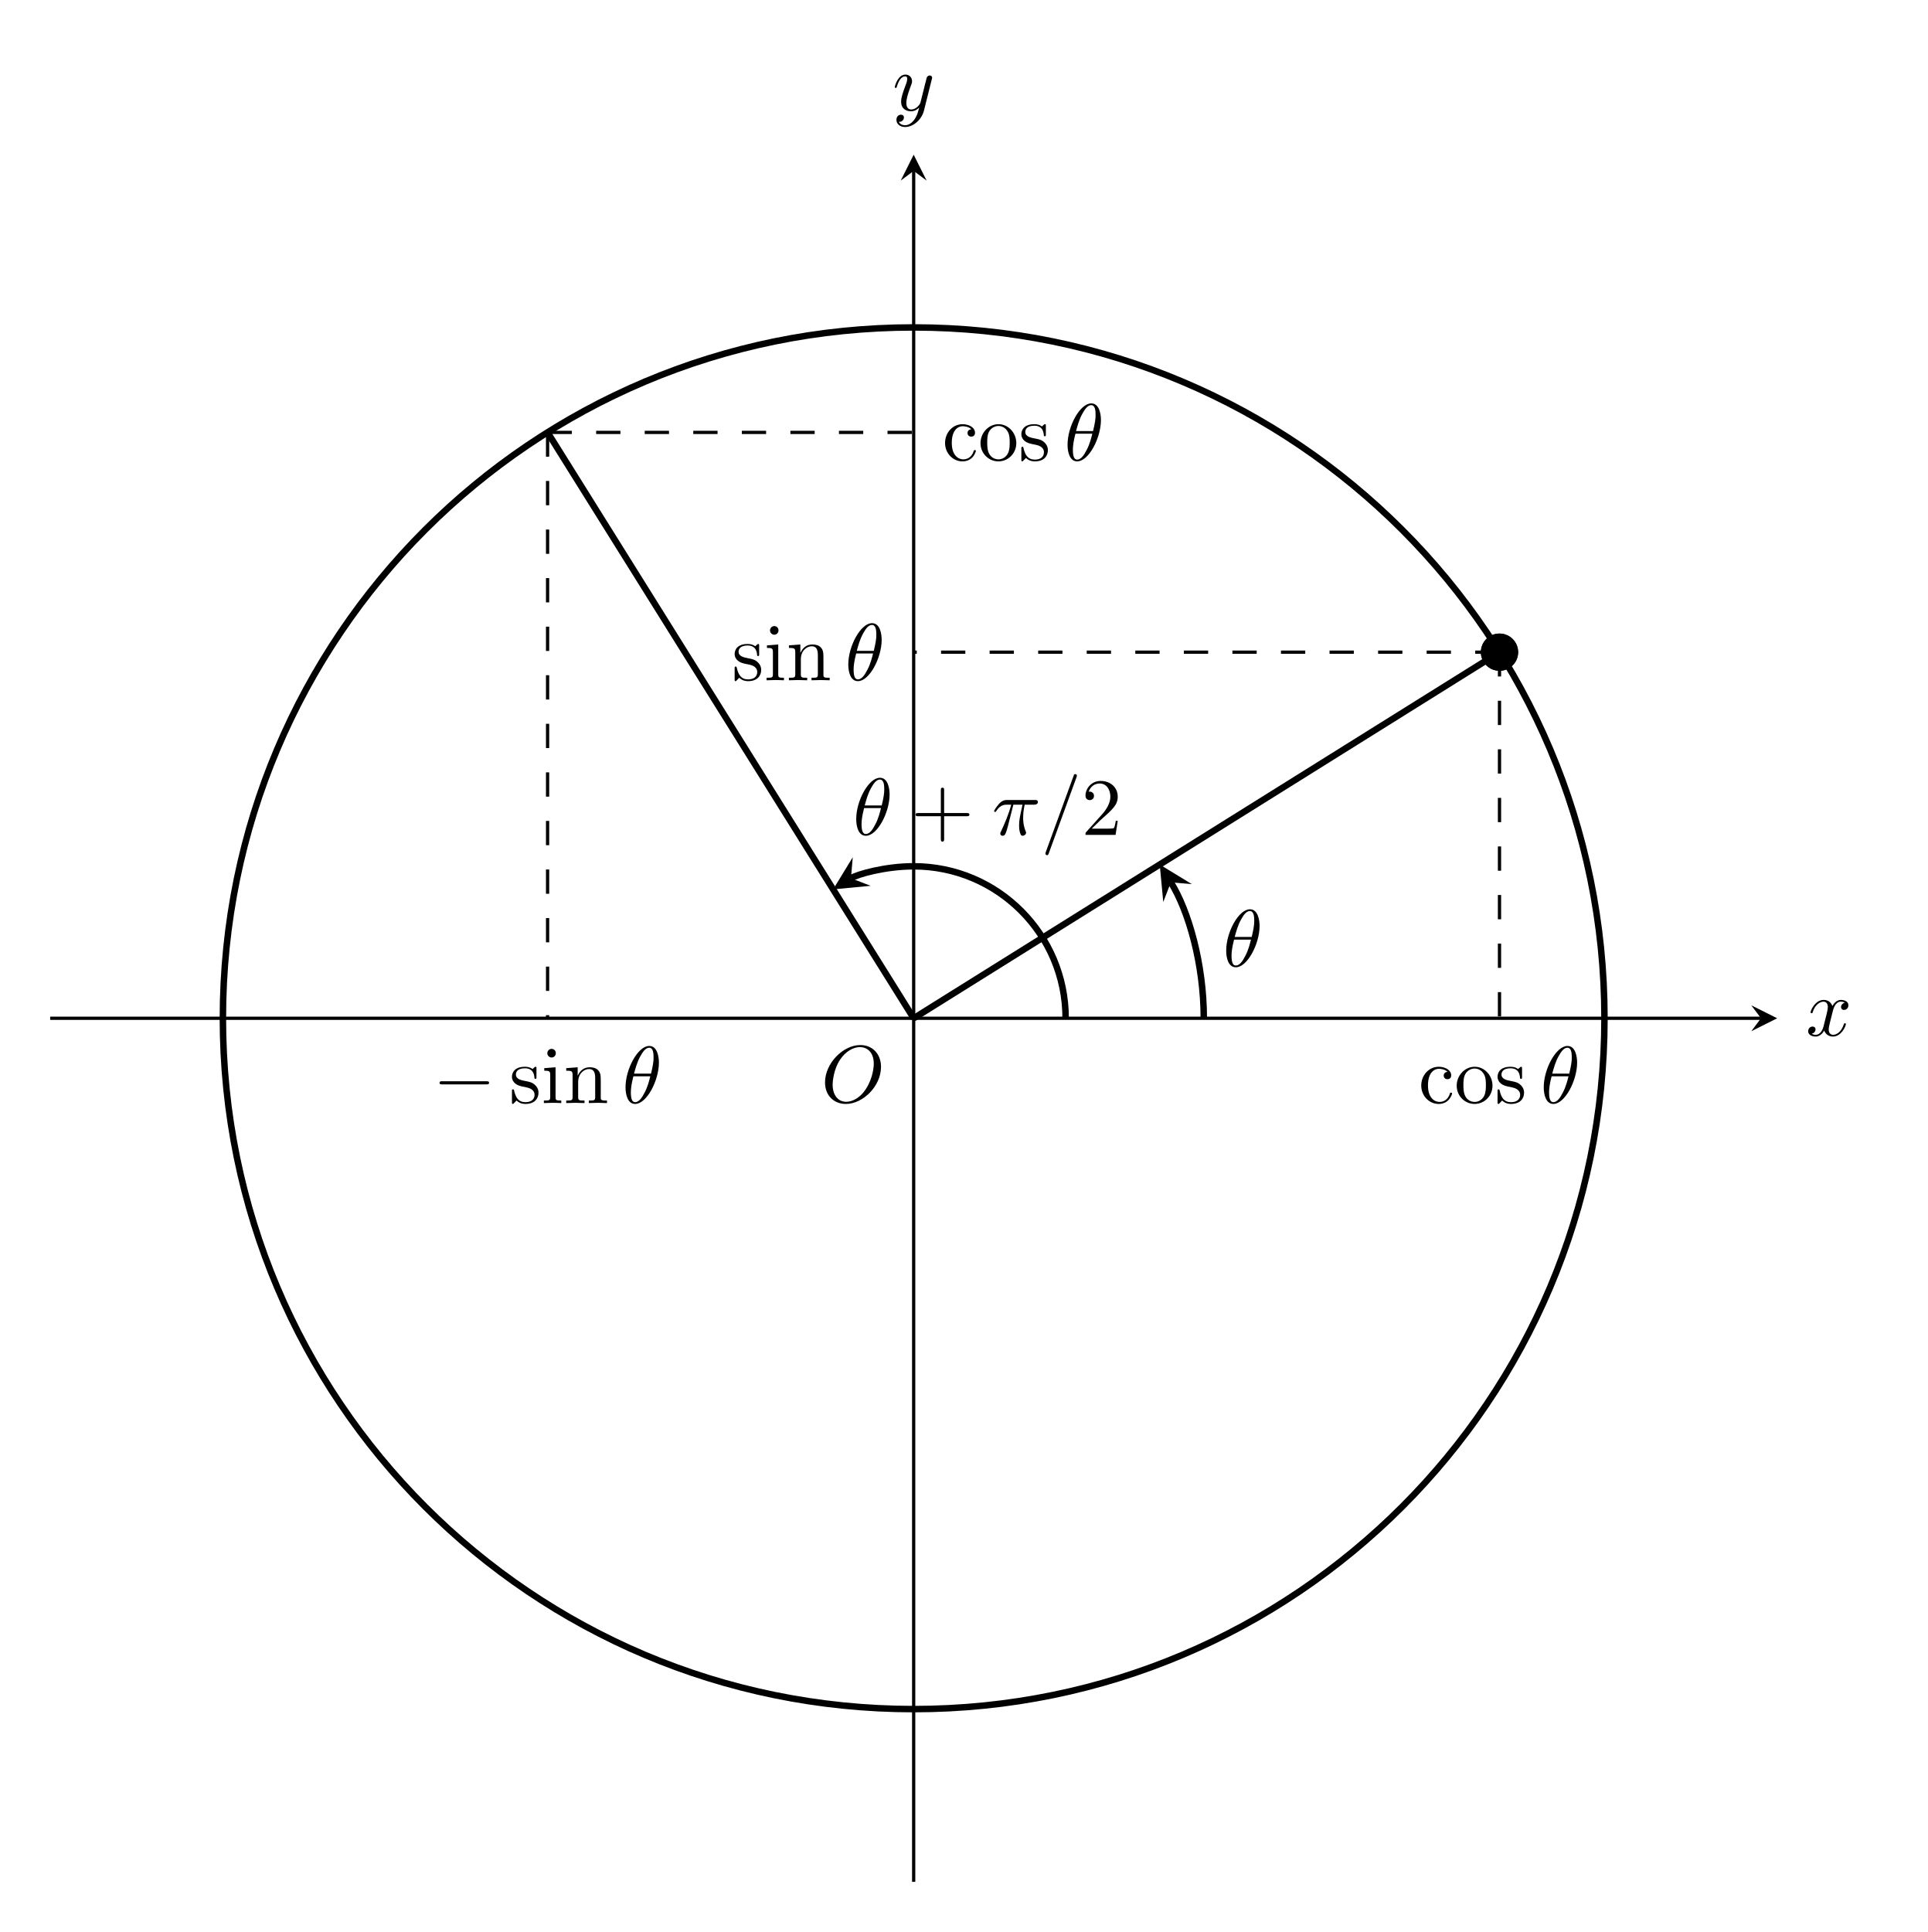
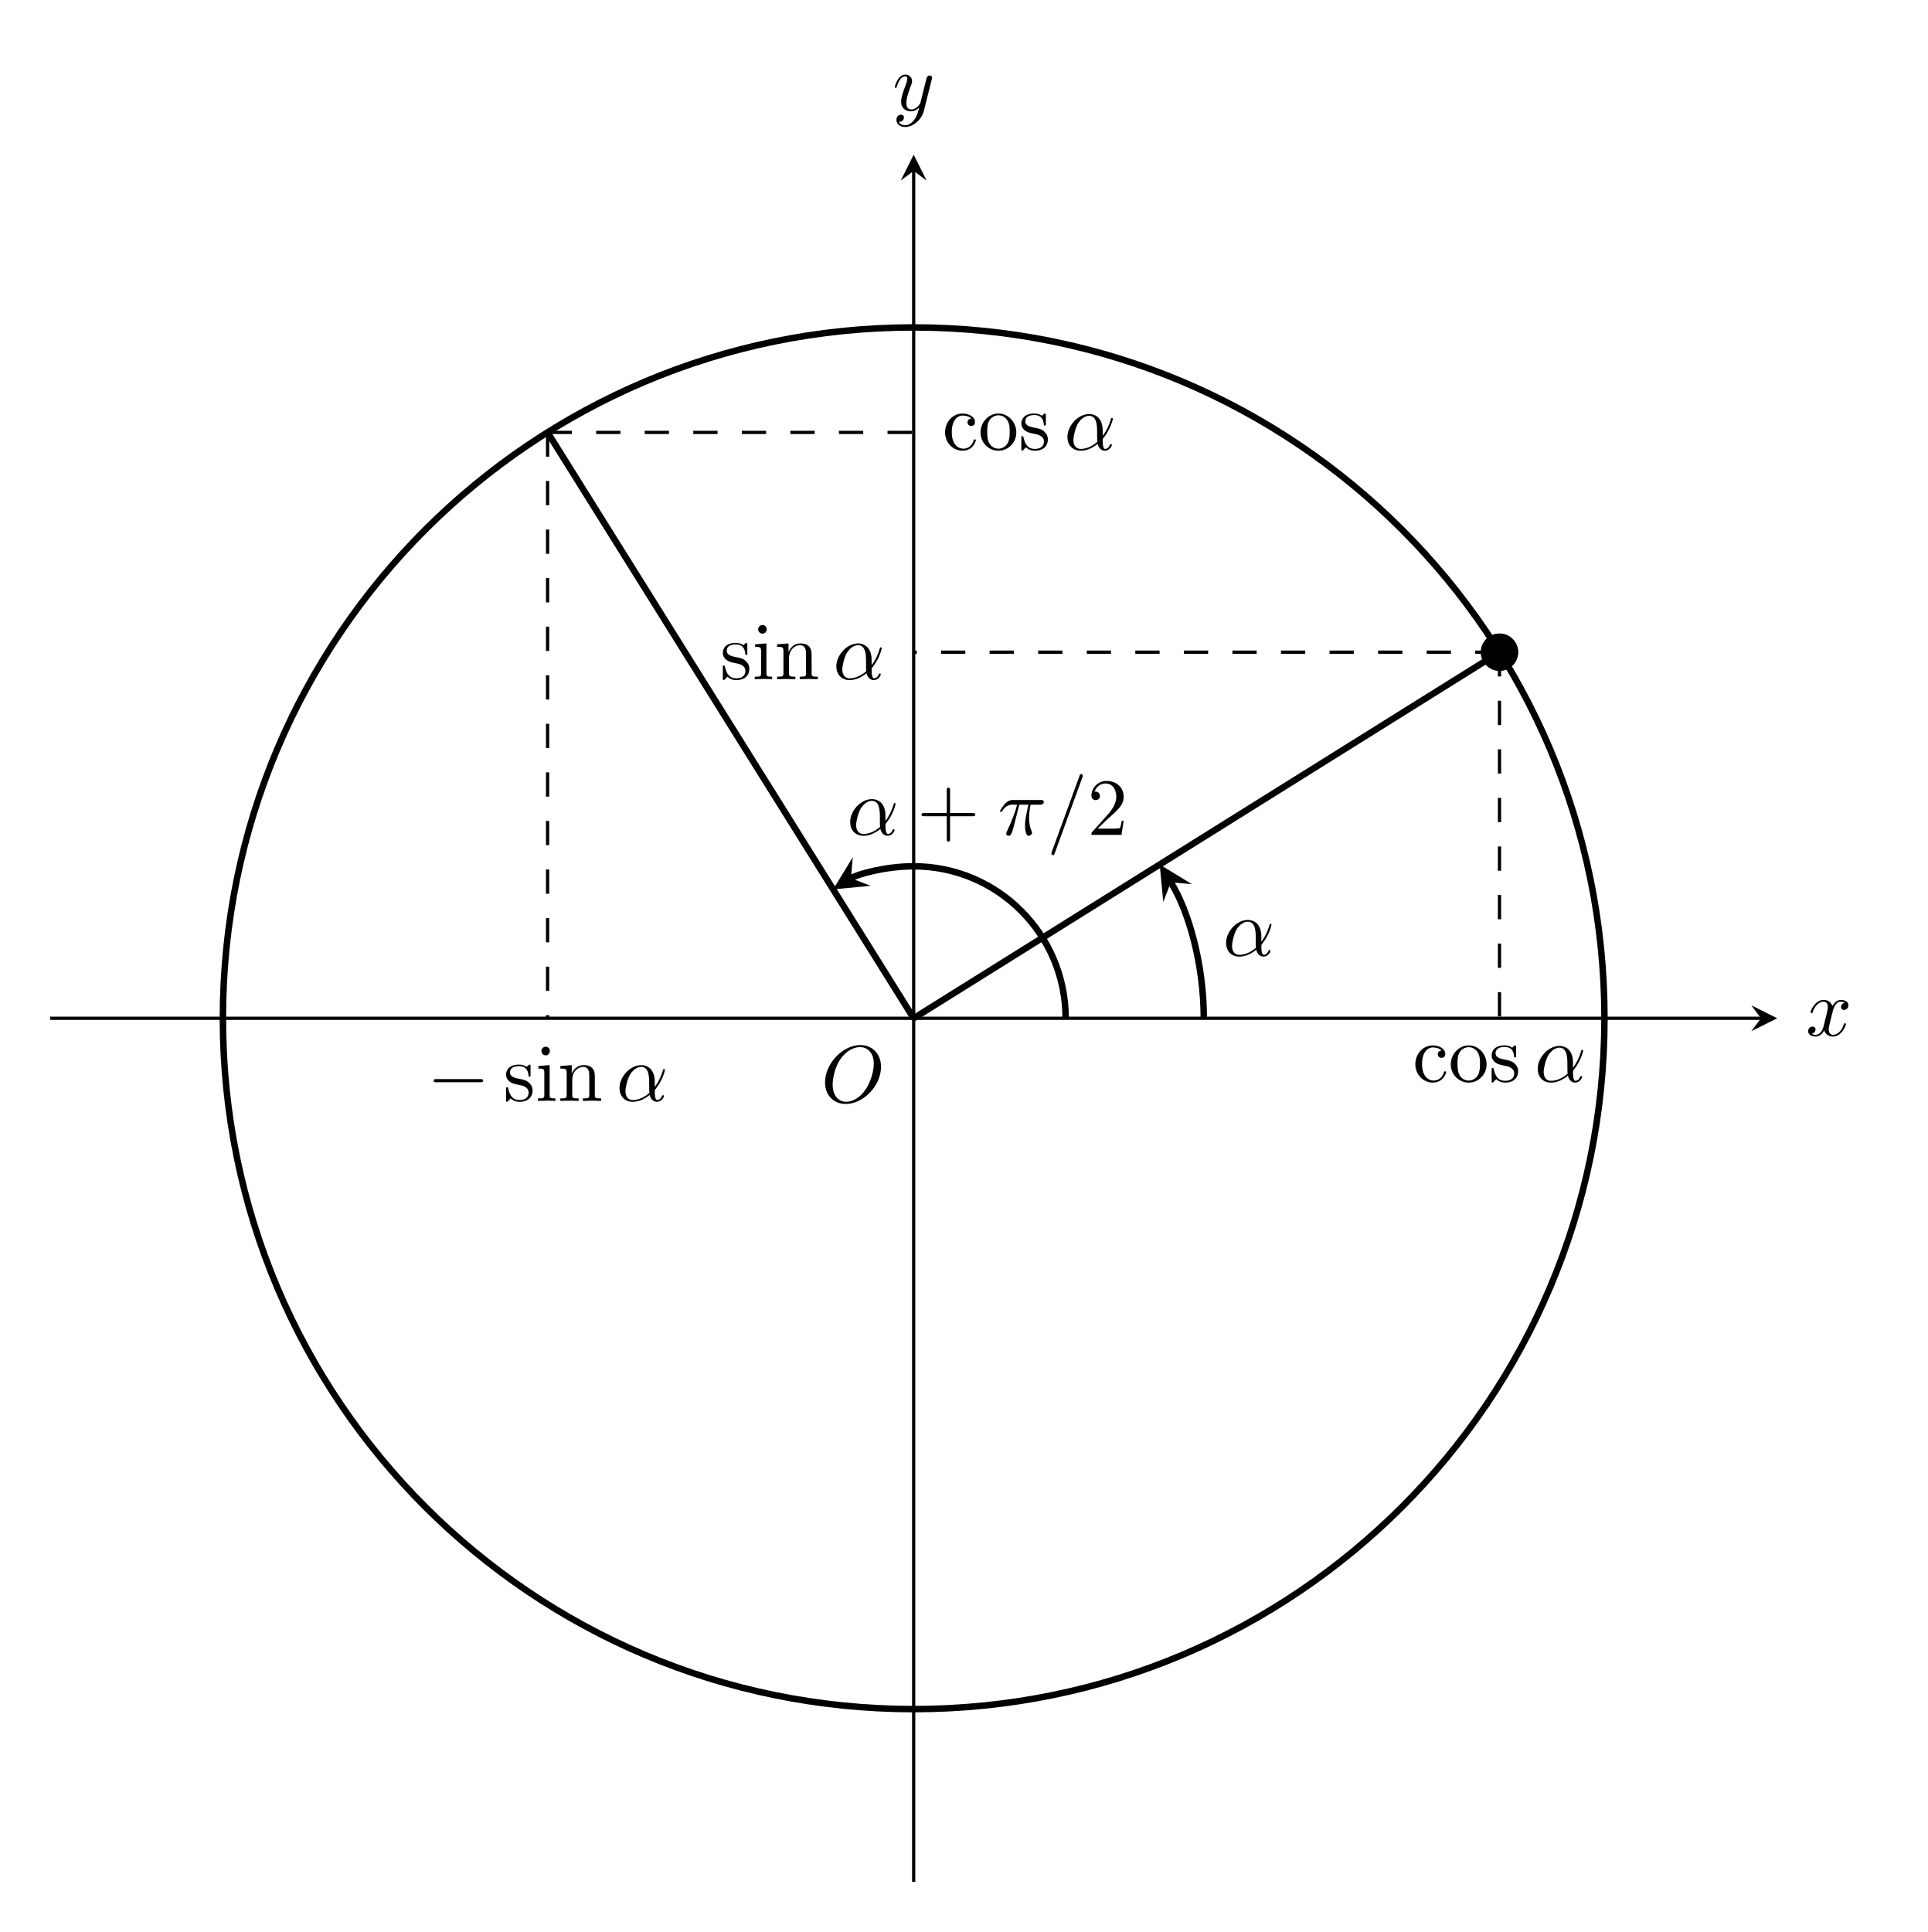
<svg xmlns="http://www.w3.org/2000/svg" xmlns:xlink="http://www.w3.org/1999/xlink" width="237.287pt" height="237.82pt" viewBox="0 0 237.287 237.82">
  <defs>
    <g>
      <g id="glyph-0-0">
        <path d="M 7.375 -4.344 C 7.375 -5.953 6.312 -7.031 4.828 -7.031 C 2.688 -7.031 0.484 -4.766 0.484 -2.438 C 0.484 -0.781 1.609 0.219 3.047 0.219 C 5.156 0.219 7.375 -1.969 7.375 -4.344 Z M 3.094 -0.047 C 2.109 -0.047 1.422 -0.844 1.422 -2.156 C 1.422 -2.609 1.562 -4.062 2.328 -5.219 C 3.016 -6.266 3.984 -6.781 4.781 -6.781 C 5.594 -6.781 6.484 -6.219 6.484 -4.734 C 6.484 -4.016 6.219 -2.469 5.234 -1.234 C 4.75 -0.625 3.938 -0.047 3.094 -0.047 Z M 3.094 -0.047 " />
      </g>
      <g id="glyph-0-1">
        <path d="M 3.328 -3.016 C 3.391 -3.266 3.625 -4.188 4.312 -4.188 C 4.359 -4.188 4.609 -4.188 4.812 -4.062 C 4.531 -4 4.344 -3.766 4.344 -3.516 C 4.344 -3.359 4.453 -3.172 4.719 -3.172 C 4.938 -3.172 5.25 -3.344 5.25 -3.75 C 5.25 -4.266 4.672 -4.406 4.328 -4.406 C 3.75 -4.406 3.406 -3.875 3.281 -3.656 C 3.031 -4.312 2.5 -4.406 2.203 -4.406 C 1.172 -4.406 0.594 -3.125 0.594 -2.875 C 0.594 -2.766 0.703 -2.766 0.719 -2.766 C 0.797 -2.766 0.828 -2.797 0.844 -2.875 C 1.188 -3.938 1.844 -4.188 2.188 -4.188 C 2.375 -4.188 2.719 -4.094 2.719 -3.516 C 2.719 -3.203 2.547 -2.547 2.188 -1.141 C 2.031 -0.531 1.672 -0.109 1.234 -0.109 C 1.172 -0.109 0.953 -0.109 0.734 -0.234 C 0.984 -0.297 1.203 -0.5 1.203 -0.781 C 1.203 -1.047 0.984 -1.125 0.844 -1.125 C 0.531 -1.125 0.297 -0.875 0.297 -0.547 C 0.297 -0.094 0.781 0.109 1.219 0.109 C 1.891 0.109 2.25 -0.594 2.266 -0.641 C 2.391 -0.281 2.75 0.109 3.344 0.109 C 4.375 0.109 4.938 -1.172 4.938 -1.422 C 4.938 -1.531 4.859 -1.531 4.828 -1.531 C 4.734 -1.531 4.719 -1.484 4.688 -1.422 C 4.359 -0.344 3.688 -0.109 3.375 -0.109 C 2.984 -0.109 2.828 -0.422 2.828 -0.766 C 2.828 -0.984 2.875 -1.203 2.984 -1.641 Z M 3.328 -3.016 " />
      </g>
      <g id="glyph-0-2">
        <path d="M 4.844 -3.797 C 4.891 -3.938 4.891 -3.953 4.891 -4.031 C 4.891 -4.203 4.75 -4.297 4.594 -4.297 C 4.5 -4.297 4.344 -4.234 4.25 -4.094 C 4.234 -4.031 4.141 -3.734 4.109 -3.547 C 4.031 -3.297 3.969 -3.016 3.906 -2.75 L 3.453 -0.953 C 3.422 -0.812 2.984 -0.109 2.328 -0.109 C 1.828 -0.109 1.719 -0.547 1.719 -0.922 C 1.719 -1.375 1.891 -2 2.219 -2.875 C 2.375 -3.281 2.422 -3.391 2.422 -3.594 C 2.422 -4.031 2.109 -4.406 1.609 -4.406 C 0.656 -4.406 0.297 -2.953 0.297 -2.875 C 0.297 -2.766 0.391 -2.766 0.406 -2.766 C 0.516 -2.766 0.516 -2.797 0.562 -2.953 C 0.844 -3.891 1.234 -4.188 1.578 -4.188 C 1.656 -4.188 1.828 -4.188 1.828 -3.875 C 1.828 -3.625 1.719 -3.359 1.656 -3.172 C 1.25 -2.109 1.078 -1.547 1.078 -1.078 C 1.078 -0.188 1.703 0.109 2.297 0.109 C 2.688 0.109 3.016 -0.062 3.297 -0.344 C 3.172 0.172 3.047 0.672 2.656 1.203 C 2.391 1.531 2.016 1.828 1.562 1.828 C 1.422 1.828 0.969 1.797 0.797 1.406 C 0.953 1.406 1.094 1.406 1.219 1.281 C 1.328 1.203 1.422 1.062 1.422 0.875 C 1.422 0.562 1.156 0.531 1.062 0.531 C 0.828 0.531 0.5 0.688 0.5 1.172 C 0.5 1.672 0.938 2.047 1.562 2.047 C 2.578 2.047 3.609 1.141 3.891 0.016 Z M 4.844 -3.797 " />
      </g>
      <g id="glyph-0-3">
-         <path d="M 4.531 -4.984 C 4.531 -5.641 4.359 -7.031 3.344 -7.031 C 1.953 -7.031 0.422 -4.219 0.422 -1.938 C 0.422 -1 0.703 0.109 1.609 0.109 C 3.016 0.109 4.531 -2.75 4.531 -4.984 Z M 1.469 -3.625 C 1.641 -4.25 1.844 -5.047 2.25 -5.766 C 2.516 -6.25 2.875 -6.812 3.328 -6.812 C 3.812 -6.812 3.875 -6.172 3.875 -5.609 C 3.875 -5.109 3.797 -4.609 3.562 -3.625 Z M 3.469 -3.297 C 3.359 -2.844 3.156 -2 2.766 -1.281 C 2.422 -0.594 2.047 -0.109 1.609 -0.109 C 1.281 -0.109 1.078 -0.406 1.078 -1.328 C 1.078 -1.75 1.141 -2.328 1.391 -3.297 Z M 3.469 -3.297 " />
+         <path d="M 4.75 -2.359 C 4.75 -3.922 3.828 -4.406 3.094 -4.406 C 1.719 -4.406 0.406 -2.984 0.406 -1.578 C 0.406 -0.641 1 0.109 2.031 0.109 C 2.656 0.109 3.375 -0.125 4.125 -0.734 C 4.25 -0.203 4.578 0.109 5.031 0.109 C 5.562 0.109 5.875 -0.438 5.875 -0.594 C 5.875 -0.672 5.812 -0.703 5.75 -0.703 C 5.688 -0.703 5.656 -0.672 5.625 -0.594 C 5.438 -0.109 5.078 -0.109 5.062 -0.109 C 4.75 -0.109 4.75 -0.891 4.75 -1.125 C 4.75 -1.328 4.75 -1.359 4.859 -1.469 C 5.797 -2.656 6 -3.812 6 -3.812 C 6 -3.844 5.984 -3.922 5.875 -3.922 C 5.781 -3.922 5.781 -3.891 5.734 -3.703 C 5.547 -3.078 5.219 -2.328 4.75 -1.734 Z M 4.094 -0.984 C 3.203 -0.219 2.438 -0.109 2.047 -0.109 C 1.453 -0.109 1.141 -0.562 1.141 -1.203 C 1.141 -1.688 1.406 -2.766 1.719 -3.266 C 2.188 -4 2.734 -4.188 3.078 -4.188 C 4.062 -4.188 4.062 -2.875 4.062 -2.109 C 4.062 -1.734 4.062 -1.156 4.094 -0.984 Z M 4.094 -0.984 " />
      </g>
      <g id="glyph-0-4">
        <path d="M 2.641 -3.719 L 3.766 -3.719 C 3.438 -2.25 3.344 -1.812 3.344 -1.141 C 3.344 -1 3.344 -0.734 3.422 -0.391 C 3.531 0.047 3.641 0.109 3.781 0.109 C 3.984 0.109 4.203 -0.062 4.203 -0.266 C 4.203 -0.328 4.203 -0.344 4.141 -0.484 C 3.844 -1.203 3.844 -1.859 3.844 -2.141 C 3.844 -2.656 3.922 -3.203 4.031 -3.719 L 5.156 -3.719 C 5.297 -3.719 5.656 -3.719 5.656 -4.062 C 5.656 -4.297 5.438 -4.297 5.25 -4.297 L 1.906 -4.297 C 1.688 -4.297 1.312 -4.297 0.875 -3.828 C 0.531 -3.438 0.266 -2.984 0.266 -2.938 C 0.266 -2.922 0.266 -2.828 0.391 -2.828 C 0.469 -2.828 0.484 -2.875 0.547 -2.953 C 1.031 -3.719 1.609 -3.719 1.812 -3.719 L 2.375 -3.719 C 2.062 -2.516 1.531 -1.312 1.109 -0.406 C 1.031 -0.25 1.031 -0.234 1.031 -0.156 C 1.031 0.031 1.188 0.109 1.312 0.109 C 1.609 0.109 1.688 -0.172 1.812 -0.531 C 1.953 -1 1.953 -1.016 2.078 -1.516 Z M 2.641 -3.719 " />
      </g>
      <g id="glyph-0-5">
        <path d="M 4.375 -7.094 C 4.422 -7.234 4.422 -7.266 4.422 -7.281 C 4.422 -7.391 4.344 -7.484 4.234 -7.484 C 4.156 -7.484 4.094 -7.453 4.062 -7.391 L 0.594 2.109 C 0.547 2.25 0.547 2.281 0.547 2.297 C 0.547 2.406 0.641 2.5 0.75 2.5 C 0.875 2.5 0.906 2.422 0.969 2.25 Z M 4.375 -7.094 " />
      </g>
      <g id="glyph-1-0">
        <path d="M 1.172 -2.172 C 1.172 -3.797 1.984 -4.219 2.516 -4.219 C 2.609 -4.219 3.234 -4.203 3.578 -3.844 C 3.172 -3.812 3.109 -3.516 3.109 -3.391 C 3.109 -3.125 3.297 -2.938 3.562 -2.938 C 3.828 -2.938 4.031 -3.094 4.031 -3.406 C 4.031 -4.078 3.266 -4.469 2.5 -4.469 C 1.25 -4.469 0.344 -3.391 0.344 -2.156 C 0.344 -0.875 1.328 0.109 2.484 0.109 C 3.812 0.109 4.141 -1.094 4.141 -1.188 C 4.141 -1.281 4.031 -1.281 4 -1.281 C 3.922 -1.281 3.891 -1.25 3.875 -1.188 C 3.594 -0.266 2.938 -0.141 2.578 -0.141 C 2.047 -0.141 1.172 -0.562 1.172 -2.172 Z M 1.172 -2.172 " />
      </g>
      <g id="glyph-1-1">
        <path d="M 4.688 -2.141 C 4.688 -3.406 3.703 -4.469 2.5 -4.469 C 1.25 -4.469 0.281 -3.375 0.281 -2.141 C 0.281 -0.844 1.312 0.109 2.484 0.109 C 3.688 0.109 4.688 -0.875 4.688 -2.141 Z M 2.5 -0.141 C 2.062 -0.141 1.625 -0.344 1.359 -0.812 C 1.109 -1.25 1.109 -1.859 1.109 -2.219 C 1.109 -2.609 1.109 -3.141 1.344 -3.578 C 1.609 -4.031 2.078 -4.25 2.484 -4.25 C 2.922 -4.25 3.344 -4.031 3.609 -3.594 C 3.875 -3.172 3.875 -2.594 3.875 -2.219 C 3.875 -1.859 3.875 -1.312 3.656 -0.875 C 3.422 -0.422 2.984 -0.141 2.5 -0.141 Z M 2.5 -0.141 " />
      </g>
      <g id="glyph-1-2">
        <path d="M 2.078 -1.938 C 2.297 -1.891 3.109 -1.734 3.109 -1.016 C 3.109 -0.516 2.766 -0.109 1.984 -0.109 C 1.141 -0.109 0.781 -0.672 0.594 -1.531 C 0.562 -1.656 0.562 -1.688 0.453 -1.688 C 0.328 -1.688 0.328 -1.625 0.328 -1.453 L 0.328 -0.125 C 0.328 0.047 0.328 0.109 0.438 0.109 C 0.484 0.109 0.5 0.094 0.688 -0.094 C 0.703 -0.109 0.703 -0.125 0.891 -0.312 C 1.328 0.094 1.781 0.109 1.984 0.109 C 3.125 0.109 3.594 -0.562 3.594 -1.281 C 3.594 -1.797 3.297 -2.109 3.172 -2.219 C 2.844 -2.547 2.453 -2.625 2.031 -2.703 C 1.469 -2.812 0.812 -2.938 0.812 -3.516 C 0.812 -3.875 1.062 -4.281 1.922 -4.281 C 3.016 -4.281 3.078 -3.375 3.094 -3.078 C 3.094 -2.984 3.188 -2.984 3.203 -2.984 C 3.344 -2.984 3.344 -3.031 3.344 -3.219 L 3.344 -4.234 C 3.344 -4.391 3.344 -4.469 3.234 -4.469 C 3.188 -4.469 3.156 -4.469 3.031 -4.344 C 3 -4.312 2.906 -4.219 2.859 -4.188 C 2.484 -4.469 2.078 -4.469 1.922 -4.469 C 0.703 -4.469 0.328 -3.797 0.328 -3.234 C 0.328 -2.891 0.484 -2.609 0.75 -2.391 C 1.078 -2.141 1.359 -2.078 2.078 -1.938 Z M 2.078 -1.938 " />
      </g>
      <g id="glyph-1-3">
        <path d="M 1.766 -4.406 L 0.375 -4.297 L 0.375 -3.984 C 1.016 -3.984 1.109 -3.922 1.109 -3.438 L 1.109 -0.75 C 1.109 -0.312 1 -0.312 0.328 -0.312 L 0.328 0 C 0.641 -0.016 1.188 -0.031 1.422 -0.031 C 1.781 -0.031 2.125 -0.016 2.469 0 L 2.469 -0.312 C 1.797 -0.312 1.766 -0.359 1.766 -0.75 Z M 1.797 -6.141 C 1.797 -6.453 1.562 -6.672 1.281 -6.672 C 0.969 -6.672 0.75 -6.406 0.75 -6.141 C 0.75 -5.875 0.969 -5.609 1.281 -5.609 C 1.562 -5.609 1.797 -5.828 1.797 -6.141 Z M 1.797 -6.141 " />
      </g>
      <g id="glyph-1-4">
        <path d="M 1.094 -3.422 L 1.094 -0.75 C 1.094 -0.312 0.984 -0.312 0.312 -0.312 L 0.312 0 C 0.672 -0.016 1.172 -0.031 1.453 -0.031 C 1.703 -0.031 2.219 -0.016 2.562 0 L 2.562 -0.312 C 1.891 -0.312 1.781 -0.312 1.781 -0.75 L 1.781 -2.594 C 1.781 -3.625 2.5 -4.188 3.125 -4.188 C 3.766 -4.188 3.875 -3.656 3.875 -3.078 L 3.875 -0.75 C 3.875 -0.312 3.766 -0.312 3.094 -0.312 L 3.094 0 C 3.438 -0.016 3.953 -0.031 4.219 -0.031 C 4.469 -0.031 5 -0.016 5.328 0 L 5.328 -0.312 C 4.812 -0.312 4.562 -0.312 4.562 -0.609 L 4.562 -2.516 C 4.562 -3.375 4.562 -3.672 4.25 -4.031 C 4.109 -4.203 3.781 -4.406 3.203 -4.406 C 2.469 -4.406 2 -3.984 1.719 -3.359 L 1.719 -4.406 L 0.312 -4.297 L 0.312 -3.984 C 1.016 -3.984 1.094 -3.922 1.094 -3.422 Z M 1.094 -3.422 " />
      </g>
      <g id="glyph-1-5">
        <path d="M 4.078 -2.297 L 6.859 -2.297 C 7 -2.297 7.188 -2.297 7.188 -2.5 C 7.188 -2.688 7 -2.688 6.859 -2.688 L 4.078 -2.688 L 4.078 -5.484 C 4.078 -5.625 4.078 -5.812 3.875 -5.812 C 3.672 -5.812 3.672 -5.625 3.672 -5.484 L 3.672 -2.688 L 0.891 -2.688 C 0.75 -2.688 0.562 -2.688 0.562 -2.5 C 0.562 -2.297 0.75 -2.297 0.891 -2.297 L 3.672 -2.297 L 3.672 0.5 C 3.672 0.641 3.672 0.828 3.875 0.828 C 4.078 0.828 4.078 0.641 4.078 0.5 Z M 4.078 -2.297 " />
      </g>
      <g id="glyph-1-6">
        <path d="M 1.266 -0.766 L 2.328 -1.797 C 3.875 -3.172 4.469 -3.703 4.469 -4.703 C 4.469 -5.844 3.578 -6.641 2.359 -6.641 C 1.234 -6.641 0.5 -5.719 0.5 -4.828 C 0.5 -4.281 1 -4.281 1.031 -4.281 C 1.203 -4.281 1.547 -4.391 1.547 -4.812 C 1.547 -5.062 1.359 -5.328 1.016 -5.328 C 0.938 -5.328 0.922 -5.328 0.891 -5.312 C 1.109 -5.969 1.656 -6.328 2.234 -6.328 C 3.141 -6.328 3.562 -5.516 3.562 -4.703 C 3.562 -3.906 3.078 -3.125 2.516 -2.5 L 0.609 -0.375 C 0.5 -0.266 0.5 -0.234 0.5 0 L 4.203 0 L 4.469 -1.734 L 4.234 -1.734 C 4.172 -1.438 4.109 -1 4 -0.844 C 3.938 -0.766 3.281 -0.766 3.062 -0.766 Z M 1.266 -0.766 " />
      </g>
      <g id="glyph-2-0">
        <path d="M 6.562 -2.297 C 6.734 -2.297 6.922 -2.297 6.922 -2.5 C 6.922 -2.688 6.734 -2.688 6.562 -2.688 L 1.172 -2.688 C 1 -2.688 0.828 -2.688 0.828 -2.5 C 0.828 -2.297 1 -2.297 1.172 -2.297 Z M 6.562 -2.297 " />
      </g>
    </g>
  </defs>
  <g fill="rgb(0%, 0%, 0%)" fill-opacity="1">
    <use xlink:href="#glyph-0-0" x="101.08" y="135.672" />
  </g>
  <path fill="none" stroke-width="0.399" stroke-linecap="butt" stroke-linejoin="miter" stroke="rgb(0%, 0%, 0%)" stroke-opacity="1" stroke-miterlimit="10" d="M -106.3 0 L 104.309 0 " transform="matrix(1, 0, 0, -1, 112.476, 125.344)" />
  <path fill-rule="nonzero" fill="rgb(0%, 0%, 0%)" fill-opacity="1" d="M 218.777 125.344 L 215.59 123.75 L 216.785 125.344 L 215.59 126.938 " />
  <g fill="rgb(0%, 0%, 0%)" fill-opacity="1">
    <use xlink:href="#glyph-0-1" x="222.295" y="127.489" />
  </g>
  <path fill="none" stroke-width="0.399" stroke-linecap="butt" stroke-linejoin="miter" stroke="rgb(0%, 0%, 0%)" stroke-opacity="1" stroke-miterlimit="10" d="M 0.001 -106.301 L 0.001 104.309 " transform="matrix(1, 0, 0, -1, 112.476, 125.344)" />
  <path fill-rule="nonzero" fill="rgb(0%, 0%, 0%)" fill-opacity="1" d="M 112.477 19.043 L 110.883 22.23 L 112.477 21.035 L 114.07 22.23 " />
  <g fill="rgb(0%, 0%, 0%)" fill-opacity="1">
    <use xlink:href="#glyph-0-2" x="109.855" y="13.588" />
  </g>
  <path fill="none" stroke-width="0.797" stroke-linecap="butt" stroke-linejoin="miter" stroke="rgb(0%, 0%, 0%)" stroke-opacity="1" stroke-miterlimit="10" d="M 85.04 0 C 85.04 46.969 46.965 85.039 0.001 85.039 C -46.968 85.039 -85.038 46.969 -85.038 0 C -85.038 -46.968 -46.968 -85.039 0.001 -85.039 C 46.965 -85.039 85.04 -46.968 85.04 0 Z M 85.04 0 " transform="matrix(1, 0, 0, -1, 112.476, 125.344)" />
  <path fill="none" stroke-width="0.797" stroke-linecap="butt" stroke-linejoin="miter" stroke="rgb(0%, 0%, 0%)" stroke-opacity="1" stroke-miterlimit="10" d="M 0.001 0 L 72.118 45.063 " transform="matrix(1, 0, 0, -1, 112.476, 125.344)" />
  <path fill-rule="nonzero" fill="rgb(0%, 0%, 0%)" fill-opacity="1" stroke-width="0.399" stroke-linecap="butt" stroke-linejoin="miter" stroke="rgb(0%, 0%, 0%)" stroke-opacity="1" stroke-miterlimit="10" d="M 74.212 45.063 C 74.212 46.219 73.274 47.157 72.118 47.157 C 70.962 47.157 70.024 46.219 70.024 45.063 C 70.024 43.91 70.962 42.973 72.118 42.973 C 73.274 42.973 74.212 43.91 74.212 45.063 Z M 74.212 45.063 " transform="matrix(1, 0, 0, -1, 112.476, 125.344)" />
  <path fill="none" stroke-width="0.797" stroke-linecap="butt" stroke-linejoin="miter" stroke="rgb(0%, 0%, 0%)" stroke-opacity="1" stroke-miterlimit="10" d="M 0.001 0 L -45.066 72.117 " transform="matrix(1, 0, 0, -1, 112.476, 125.344)" />
  <path fill-rule="nonzero" fill="rgb(0%, 0%, 0%)" fill-opacity="1" stroke-width="0.399" stroke-linecap="butt" stroke-linejoin="miter" stroke="rgb(0%, 0%, 0%)" stroke-opacity="1" stroke-miterlimit="10" d="M 74.212 45.063 C 74.212 46.219 73.274 47.157 72.118 47.157 C 70.962 47.157 70.024 46.219 70.024 45.063 C 70.024 43.91 70.962 42.973 72.118 42.973 C 73.274 42.973 74.212 43.91 74.212 45.063 Z M 74.212 45.063 " transform="matrix(1, 0, 0, -1, 112.476, 125.344)" />
  <path fill="none" stroke-width="0.399" stroke-linecap="butt" stroke-linejoin="miter" stroke="rgb(0%, 0%, 0%)" stroke-opacity="1" stroke-dasharray="2.989 2.989" stroke-miterlimit="10" d="M 72.118 45.063 L 72.118 0 " transform="matrix(1, 0, 0, -1, 112.476, 125.344)" />
  <g fill="rgb(0%, 0%, 0%)" fill-opacity="1">
-     <use xlink:href="#glyph-1-0" x="174.617" y="135.782" />
-     <use xlink:href="#glyph-1-1" x="179.044" y="135.782" />
-     <use xlink:href="#glyph-1-2" x="184.026" y="135.782" />
+     <use xlink:href="#glyph-1-0" x="173.889" y="133.153" />
+     <use xlink:href="#glyph-1-1" x="178.316" y="133.153" />
+     <use xlink:href="#glyph-1-2" x="183.298" y="133.153" />
  </g>
  <g fill="rgb(0%, 0%, 0%)" fill-opacity="1">
-     <use xlink:href="#glyph-0-3" x="189.619" y="135.782" />
+     <use xlink:href="#glyph-0-3" x="188.891" y="133.153" />
  </g>
  <path fill="none" stroke-width="0.399" stroke-linecap="butt" stroke-linejoin="miter" stroke="rgb(0%, 0%, 0%)" stroke-opacity="1" stroke-dasharray="2.989 2.989" stroke-miterlimit="10" d="M 72.118 45.063 L 0.001 45.067 " transform="matrix(1, 0, 0, -1, 112.476, 125.344)" />
  <g fill="rgb(0%, 0%, 0%)" fill-opacity="1">
-     <use xlink:href="#glyph-1-2" x="90.11" y="83.739" />
-     <use xlink:href="#glyph-1-3" x="94.039" y="83.739" />
-     <use xlink:href="#glyph-1-4" x="96.807" y="83.739" />
+     <use xlink:href="#glyph-1-2" x="88.654" y="83.607" />
+     <use xlink:href="#glyph-1-3" x="92.583" y="83.607" />
+     <use xlink:href="#glyph-1-4" x="95.351" y="83.607" />
  </g>
  <g fill="rgb(0%, 0%, 0%)" fill-opacity="1">
-     <use xlink:href="#glyph-0-3" x="104.006" y="83.739" />
+     <use xlink:href="#glyph-0-3" x="102.55" y="83.607" />
  </g>
  <path fill="none" stroke-width="0.399" stroke-linecap="butt" stroke-linejoin="miter" stroke="rgb(0%, 0%, 0%)" stroke-opacity="1" stroke-dasharray="2.989 2.989" stroke-miterlimit="10" d="M -45.066 72.117 L -45.066 0 " transform="matrix(1, 0, 0, -1, 112.476, 125.344)" />
  <g fill="rgb(0%, 0%, 0%)" fill-opacity="1">
-     <use xlink:href="#glyph-2-0" x="53.284" y="135.782" />
+     <use xlink:href="#glyph-2-0" x="52.556" y="135.517" />
  </g>
  <g fill="rgb(0%, 0%, 0%)" fill-opacity="1">
-     <use xlink:href="#glyph-1-2" x="62.697" y="135.782" />
-     <use xlink:href="#glyph-1-3" x="66.626" y="135.782" />
-     <use xlink:href="#glyph-1-4" x="69.394" y="135.782" />
+     <use xlink:href="#glyph-1-2" x="61.969" y="135.517" />
+     <use xlink:href="#glyph-1-3" x="65.898" y="135.517" />
+     <use xlink:href="#glyph-1-4" x="68.666" y="135.517" />
  </g>
  <g fill="rgb(0%, 0%, 0%)" fill-opacity="1">
-     <use xlink:href="#glyph-0-3" x="76.583" y="135.782" />
+     <use xlink:href="#glyph-0-3" x="75.855" y="135.517" />
  </g>
  <path fill="none" stroke-width="0.399" stroke-linecap="butt" stroke-linejoin="miter" stroke="rgb(0%, 0%, 0%)" stroke-opacity="1" stroke-dasharray="2.989 2.989" stroke-miterlimit="10" d="M -45.066 72.117 L 0.001 72.117 " transform="matrix(1, 0, 0, -1, 112.476, 125.344)" />
  <g fill="rgb(0%, 0%, 0%)" fill-opacity="1">
-     <use xlink:href="#glyph-1-0" x="115.996" y="56.685" />
-     <use xlink:href="#glyph-1-1" x="120.423" y="56.685" />
-     <use xlink:href="#glyph-1-2" x="125.405" y="56.685" />
+     <use xlink:href="#glyph-1-0" x="115.996" y="55.371" />
+     <use xlink:href="#glyph-1-1" x="120.423" y="55.371" />
+     <use xlink:href="#glyph-1-2" x="125.405" y="55.371" />
  </g>
  <g fill="rgb(0%, 0%, 0%)" fill-opacity="1">
-     <use xlink:href="#glyph-0-3" x="130.998" y="56.685" />
+     <use xlink:href="#glyph-0-3" x="130.998" y="55.371" />
  </g>
  <path fill="none" stroke-width="0.797" stroke-linecap="butt" stroke-linejoin="miter" stroke="rgb(0%, 0%, 0%)" stroke-opacity="1" stroke-miterlimit="10" d="M 35.715 0 C 35.715 6.692 33.837 13.25 31.661 16.731 " transform="matrix(1, 0, 0, -1, 112.476, 125.344)" />
  <path fill-rule="nonzero" fill="rgb(0%, 0%, 0%)" fill-opacity="1" d="M 142.766 106.418 L 143.203 111.031 L 144.137 108.613 L 146.719 108.832 " />
  <g fill="rgb(0%, 0%, 0%)" fill-opacity="1">
-     <use xlink:href="#glyph-0-3" x="150.528" y="118.959" />
+     <use xlink:href="#glyph-0-3" x="150.528" y="117.644" />
  </g>
  <path fill="none" stroke-width="0.797" stroke-linecap="butt" stroke-linejoin="miter" stroke="rgb(0%, 0%, 0%)" stroke-opacity="1" stroke-miterlimit="10" d="M 18.708 0 C 18.708 10.332 10.333 18.707 0.001 18.707 C -3.507 18.707 -6.941 17.723 -7.718 17.239 " transform="matrix(1, 0, 0, -1, 112.476, 125.344)" />
  <path fill-rule="nonzero" fill="rgb(0%, 0%, 0%)" fill-opacity="1" d="M 102.562 109.477 L 107.176 109.039 L 104.758 108.105 L 104.977 105.523 " />
  <g fill="rgb(0%, 0%, 0%)" fill-opacity="1">
-     <use xlink:href="#glyph-0-3" x="104.982" y="102.771" />
+     <use xlink:href="#glyph-0-3" x="104.254" y="102.771" />
  </g>
  <g fill="rgb(0%, 0%, 0%)" fill-opacity="1">
-     <use xlink:href="#glyph-1-5" x="112.149" y="102.771" />
+     <use xlink:href="#glyph-1-5" x="112.879" y="102.771" />
  </g>
  <g fill="rgb(0%, 0%, 0%)" fill-opacity="1">
-     <use xlink:href="#glyph-0-4" x="122.11" y="102.771" />
+     <use xlink:href="#glyph-0-4" x="122.839" y="102.771" />
  </g>
  <g fill="rgb(0%, 0%, 0%)" fill-opacity="1">
-     <use xlink:href="#glyph-0-5" x="128.147" y="102.771" />
+     <use xlink:href="#glyph-0-5" x="128.877" y="102.771" />
  </g>
  <g fill="rgb(0%, 0%, 0%)" fill-opacity="1">
-     <use xlink:href="#glyph-1-6" x="133.128" y="102.771" />
+     <use xlink:href="#glyph-1-6" x="133.858" y="102.771" />
  </g>
</svg>
